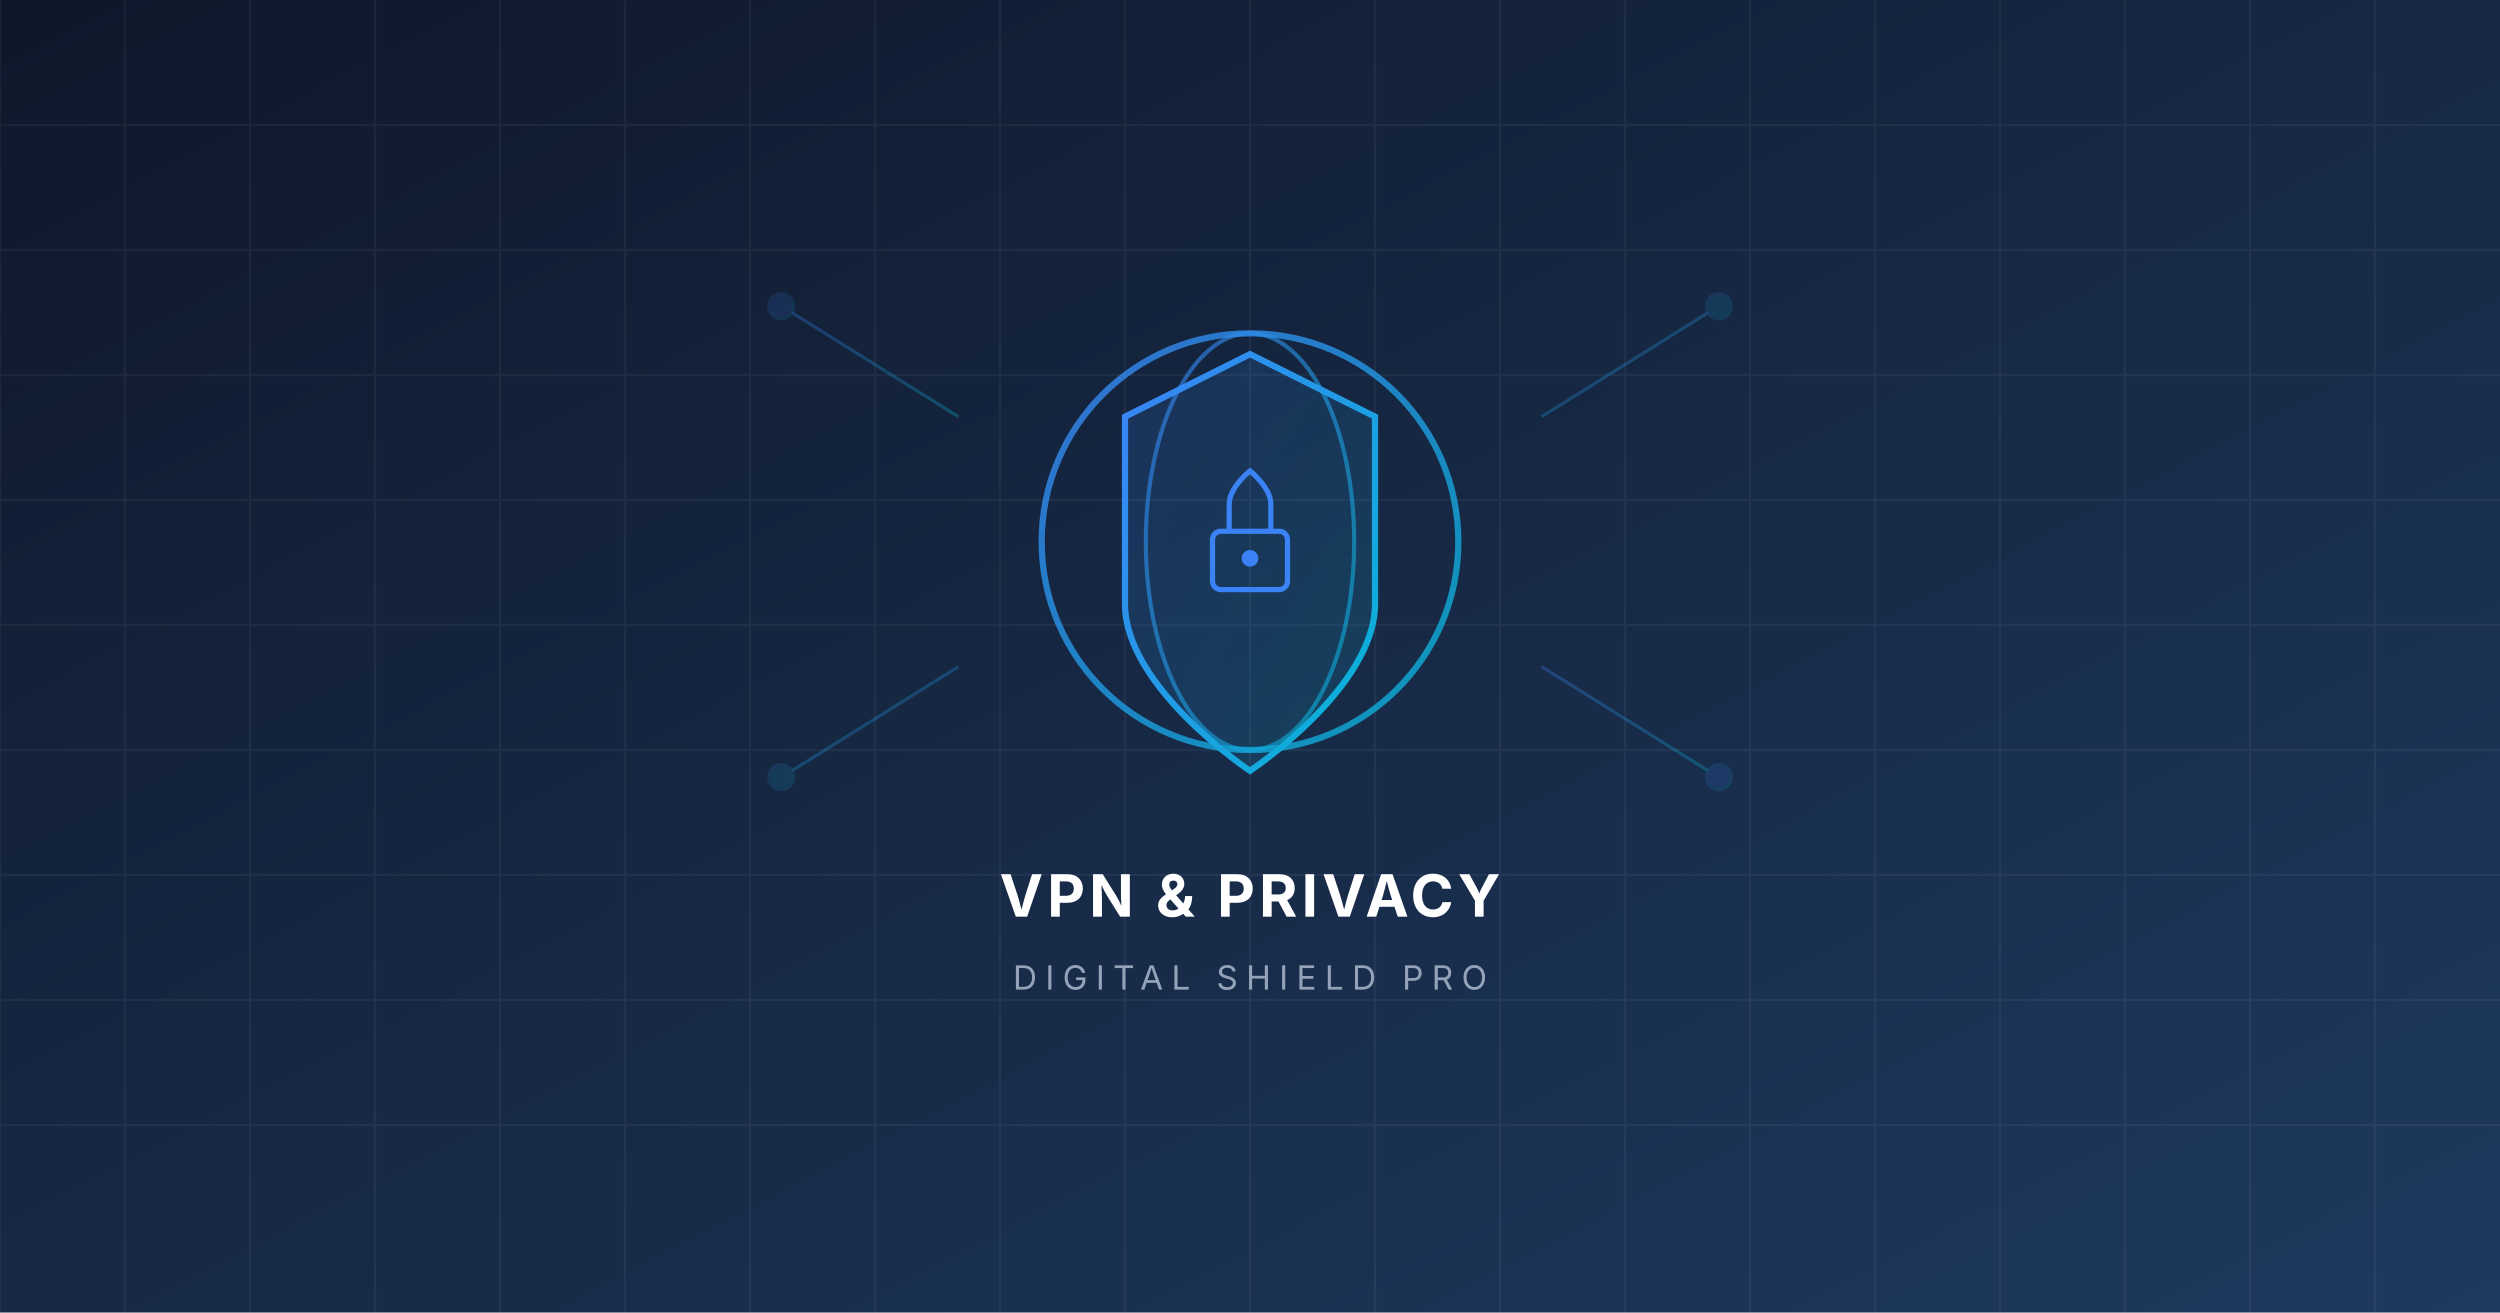
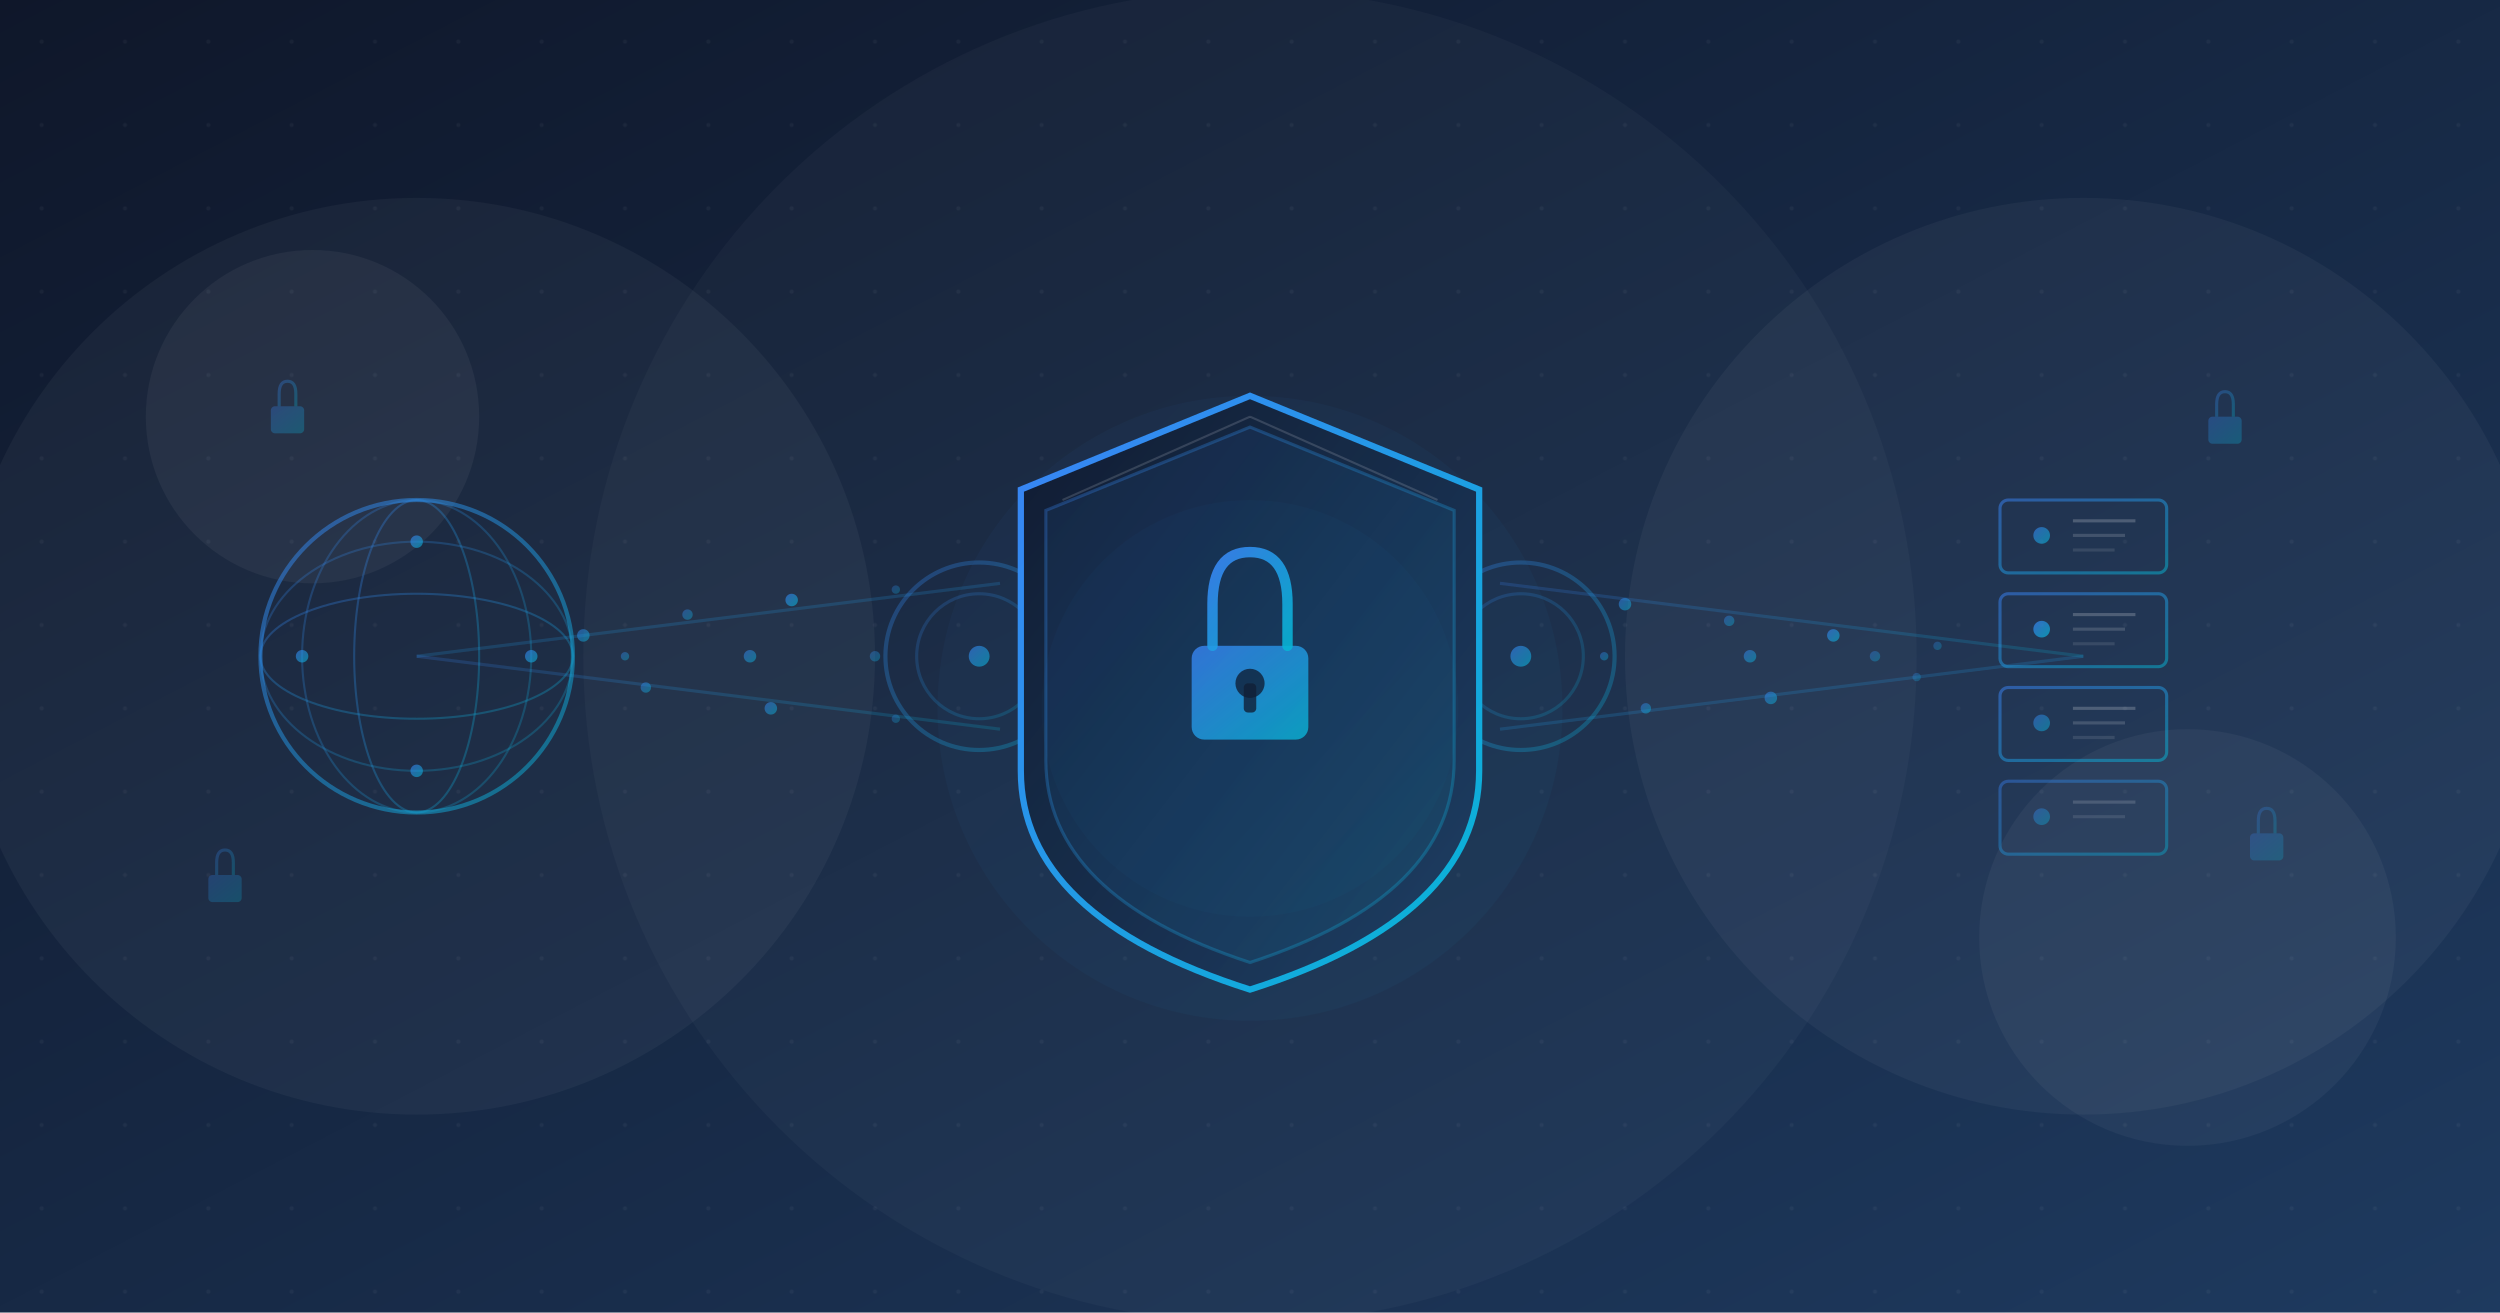
- <svg xmlns="http://www.w3.org/2000/svg" viewBox="0 0 1200 630" fill="none">
+ <svg xmlns="http://www.w3.org/2000/svg" viewBox="0 0 1200 630">
  <defs>
    <linearGradient id="bg" x1="0%" y1="0%" x2="100%" y2="100%">
-       <stop offset="0%" style="stop-color:#0f172a" />
-       <stop offset="100%" style="stop-color:#1e3a5f" />
+       <stop offset="0%" stop-color="#0f172a" />
+       <stop offset="100%" stop-color="#1e3a5f" />
    </linearGradient>
    <linearGradient id="accent" x1="0%" y1="0%" x2="100%" y2="100%">
-       <stop offset="0%" style="stop-color:#3b82f6" />
-       <stop offset="100%" style="stop-color:#06b6d4" />
+       <stop offset="0%" stop-color="#3b82f6" />
+       <stop offset="100%" stop-color="#06b6d4" />
    </linearGradient>
+     <pattern id="dots" width="40" height="40" patternUnits="userSpaceOnUse">
+       <circle cx="20" cy="20" r="1" fill="white" opacity="0.04" />
+     </pattern>
  </defs>
  <rect width="1200" height="630" fill="url(#bg)" />
-   <g opacity="0.05" stroke="#fff" stroke-width="1">
-     <line x1="0" y1="0" x2="0" y2="630" />
-     <line x1="60" y1="0" x2="60" y2="630" />
-     <line x1="120" y1="0" x2="120" y2="630" />
-     <line x1="180" y1="0" x2="180" y2="630" />
-     <line x1="240" y1="0" x2="240" y2="630" />
-     <line x1="300" y1="0" x2="300" y2="630" />
-     <line x1="360" y1="0" x2="360" y2="630" />
-     <line x1="420" y1="0" x2="420" y2="630" />
-     <line x1="480" y1="0" x2="480" y2="630" />
-     <line x1="540" y1="0" x2="540" y2="630" />
-     <line x1="600" y1="0" x2="600" y2="630" />
-     <line x1="660" y1="0" x2="660" y2="630" />
-     <line x1="720" y1="0" x2="720" y2="630" />
-     <line x1="780" y1="0" x2="780" y2="630" />
-     <line x1="840" y1="0" x2="840" y2="630" />
-     <line x1="900" y1="0" x2="900" y2="630" />
-     <line x1="960" y1="0" x2="960" y2="630" />
-     <line x1="1020" y1="0" x2="1020" y2="630" />
-     <line x1="1080" y1="0" x2="1080" y2="630" />
-     <line x1="1140" y1="0" x2="1140" y2="630" />
-     <line x1="0" y1="60" x2="1200" y2="60" />
-     <line x1="0" y1="120" x2="1200" y2="120" />
-     <line x1="0" y1="180" x2="1200" y2="180" />
-     <line x1="0" y1="240" x2="1200" y2="240" />
-     <line x1="0" y1="300" x2="1200" y2="300" />
-     <line x1="0" y1="360" x2="1200" y2="360" />
-     <line x1="0" y1="420" x2="1200" y2="420" />
-     <line x1="0" y1="480" x2="1200" y2="480" />
-     <line x1="0" y1="540" x2="1200" y2="540" />
-   </g>
-   <circle cx="600" cy="260" r="100" stroke="url(#accent)" stroke-width="3" fill="none" opacity="0.8" />
-   <ellipse cx="600" cy="260" rx="50" ry="100" stroke="url(#accent)" stroke-width="2" fill="none" opacity="0.6" />
-   <line x1="500" y1="260" x2="700" y2="260" stroke="url(#accent)" stroke-width="2" opacity="0.6" />
-   <line x1="520" y1="200" x2="680" y2="200" stroke="url(#accent)" stroke-width="2" opacity="0.4" />
-   <line x1="520" y1="320" x2="680" y2="320" stroke="url(#accent)" stroke-width="2" opacity="0.4" />
-   <path d="M600 170 L660 200 L660 290 C660 330 600 370 600 370 C600 370 540 330 540 290 L540 200 Z" stroke="url(#accent)" stroke-width="3" fill="url(#accent)" fill-opacity="0.15" />
-   <rect x="582" y="255" width="36" height="28" rx="4" stroke="#3b82f6" stroke-width="2.5" fill="none" />
-   <path d="M590 255 L590 242 C590 234 600 226 600 226 C600 226 610 234 610 242 L610 255" stroke="#3b82f6" stroke-width="2.5" fill="none" />
-   <circle cx="600" cy="268" r="4" fill="#3b82f6" />
-   <g stroke="url(#accent)" stroke-width="1.5" opacity="0.3">
-     <line x1="460" y1="200" x2="380" y2="150" />
-     <circle cx="375" cy="147" r="6" fill="#3b82f6" opacity="0.5" />
-     <line x1="740" y1="200" x2="820" y2="150" />
-     <circle cx="825" cy="147" r="6" fill="#06b6d4" opacity="0.5" />
-     <line x1="460" y1="320" x2="380" y2="370" />
-     <circle cx="375" cy="373" r="6" fill="#06b6d4" opacity="0.5" />
-     <line x1="740" y1="320" x2="820" y2="370" />
-     <circle cx="825" cy="373" r="6" fill="#3b82f6" opacity="0.5" />
-   </g>
-   <text x="600" y="440" font-family="system-ui, -apple-system, sans-serif" font-size="28" font-weight="700" fill="#fff" text-anchor="middle" letter-spacing="2">VPN &amp; PRIVACY</text>
-   <text x="600" y="475" font-family="system-ui, -apple-system, sans-serif" font-size="16" fill="#94a3b8" text-anchor="middle" letter-spacing="4">DIGITAL SHIELD PRO</text>
+   <rect width="1200" height="630" fill="url(#dots)" />
+   <circle cx="200" cy="315" r="220" fill="white" opacity="0.04" />
+   <circle cx="1000" cy="315" r="220" fill="white" opacity="0.04" />
+   <circle cx="600" cy="315" r="320" fill="white" opacity="0.03" />
+   <circle cx="150" cy="200" r="80" fill="white" opacity="0.05" />
+   <circle cx="1050" cy="450" r="100" fill="white" opacity="0.04" />
+   <line x1="200" y1="315" x2="480" y2="280" stroke="url(#accent)" stroke-width="1.5" opacity="0.2" />
+   <line x1="200" y1="315" x2="480" y2="350" stroke="url(#accent)" stroke-width="1.5" opacity="0.2" />
+   <line x1="200" y1="315" x2="480" y2="315" stroke="url(#accent)" stroke-width="1.5" opacity="0.25" />
+   <line x1="720" y1="280" x2="1000" y2="315" stroke="url(#accent)" stroke-width="1.5" opacity="0.2" />
+   <line x1="720" y1="350" x2="1000" y2="315" stroke="url(#accent)" stroke-width="1.5" opacity="0.2" />
+   <line x1="720" y1="315" x2="1000" y2="315" stroke="url(#accent)" stroke-width="1.5" opacity="0.25" />
+   <circle cx="280" cy="305" r="3" fill="url(#accent)" opacity="0.5" />
+   <circle cx="330" cy="295" r="2.5" fill="url(#accent)" opacity="0.4" />
+   <circle cx="380" cy="288" r="3" fill="url(#accent)" opacity="0.6" />
+   <circle cx="430" cy="283" r="2" fill="url(#accent)" opacity="0.3" />
+   <circle cx="300" cy="315" r="2" fill="url(#accent)" opacity="0.4" />
+   <circle cx="360" cy="315" r="3" fill="url(#accent)" opacity="0.5" />
+   <circle cx="420" cy="315" r="2.5" fill="url(#accent)" opacity="0.35" />
+   <circle cx="310" cy="330" r="2.5" fill="url(#accent)" opacity="0.45" />
+   <circle cx="370" cy="340" r="3" fill="url(#accent)" opacity="0.5" />
+   <circle cx="430" cy="345" r="2" fill="url(#accent)" opacity="0.3" />
+   <circle cx="780" cy="290" r="3" fill="url(#accent)" opacity="0.5" />
+   <circle cx="830" cy="298" r="2.5" fill="url(#accent)" opacity="0.4" />
+   <circle cx="880" cy="305" r="3" fill="url(#accent)" opacity="0.6" />
+   <circle cx="930" cy="310" r="2" fill="url(#accent)" opacity="0.3" />
+   <circle cx="770" cy="315" r="2" fill="url(#accent)" opacity="0.4" />
+   <circle cx="840" cy="315" r="3" fill="url(#accent)" opacity="0.5" />
+   <circle cx="900" cy="315" r="2.5" fill="url(#accent)" opacity="0.35" />
+   <circle cx="790" cy="340" r="2.5" fill="url(#accent)" opacity="0.45" />
+   <circle cx="850" cy="335" r="3" fill="url(#accent)" opacity="0.5" />
+   <circle cx="920" cy="325" r="2" fill="url(#accent)" opacity="0.3" />
+   <circle cx="200" cy="315" r="75" fill="none" stroke="url(#accent)" stroke-width="2" opacity="0.5" />
+   <ellipse cx="200" cy="315" rx="75" ry="30" fill="none" stroke="url(#accent)" stroke-width="1" opacity="0.3" />
+   <ellipse cx="200" cy="315" rx="75" ry="55" fill="none" stroke="url(#accent)" stroke-width="1" opacity="0.25" />
+   <ellipse cx="200" cy="315" rx="30" ry="75" fill="none" stroke="url(#accent)" stroke-width="1" opacity="0.3" />
+   <ellipse cx="200" cy="315" rx="55" ry="75" fill="none" stroke="url(#accent)" stroke-width="1" opacity="0.25" />
+   <line x1="200" y1="240" x2="200" y2="390" stroke="url(#accent)" stroke-width="1" opacity="0.3" />
+   <line x1="125" y1="315" x2="275" y2="315" stroke="url(#accent)" stroke-width="1" opacity="0.3" />
+   <circle cx="200" cy="260" r="3" fill="url(#accent)" opacity="0.6" />
+   <circle cx="200" cy="370" r="3" fill="url(#accent)" opacity="0.6" />
+   <circle cx="145" cy="315" r="3" fill="url(#accent)" opacity="0.6" />
+   <circle cx="255" cy="315" r="3" fill="url(#accent)" opacity="0.6" />
+   <rect x="960" y="240" width="80" height="35" rx="4" fill="none" stroke="url(#accent)" stroke-width="1.5" opacity="0.5" />
+   <circle cx="980" cy="257" r="4" fill="url(#accent)" opacity="0.6" />
+   <line x1="995" y1="250" x2="1025" y2="250" stroke="white" stroke-width="1.5" opacity="0.2" />
+   <line x1="995" y1="257" x2="1020" y2="257" stroke="white" stroke-width="1.5" opacity="0.15" />
+   <line x1="995" y1="264" x2="1015" y2="264" stroke="white" stroke-width="1.5" opacity="0.1" />
+   <rect x="960" y="285" width="80" height="35" rx="4" fill="none" stroke="url(#accent)" stroke-width="1.5" opacity="0.5" />
+   <circle cx="980" cy="302" r="4" fill="url(#accent)" opacity="0.7" />
+   <line x1="995" y1="295" x2="1025" y2="295" stroke="white" stroke-width="1.5" opacity="0.2" />
+   <line x1="995" y1="302" x2="1020" y2="302" stroke="white" stroke-width="1.5" opacity="0.15" />
+   <line x1="995" y1="309" x2="1015" y2="309" stroke="white" stroke-width="1.5" opacity="0.1" />
+   <rect x="960" y="330" width="80" height="35" rx="4" fill="none" stroke="url(#accent)" stroke-width="1.5" opacity="0.5" />
+   <circle cx="980" cy="347" r="4" fill="url(#accent)" opacity="0.5" />
+   <line x1="995" y1="340" x2="1025" y2="340" stroke="white" stroke-width="1.5" opacity="0.2" />
+   <line x1="995" y1="347" x2="1020" y2="347" stroke="white" stroke-width="1.5" opacity="0.15" />
+   <line x1="995" y1="354" x2="1015" y2="354" stroke="white" stroke-width="1.5" opacity="0.1" />
+   <rect x="960" y="375" width="80" height="35" rx="4" fill="none" stroke="url(#accent)" stroke-width="1.5" opacity="0.4" />
+   <circle cx="980" cy="392" r="4" fill="url(#accent)" opacity="0.4" />
+   <line x1="995" y1="385" x2="1025" y2="385" stroke="white" stroke-width="1.5" opacity="0.15" />
+   <line x1="995" y1="392" x2="1020" y2="392" stroke="white" stroke-width="1.5" opacity="0.1" />
+   <circle cx="470" cy="315" r="45" fill="none" stroke="url(#accent)" stroke-width="2" opacity="0.3" />
+   <circle cx="470" cy="315" r="30" fill="none" stroke="url(#accent)" stroke-width="1.5" opacity="0.2" />
+   <circle cx="730" cy="315" r="45" fill="none" stroke="url(#accent)" stroke-width="2" opacity="0.3" />
+   <circle cx="730" cy="315" r="30" fill="none" stroke="url(#accent)" stroke-width="1.5" opacity="0.2" />
+   <line x1="470" y1="270" x2="730" y2="270" stroke="url(#accent)" stroke-width="1" opacity="0.15" />
+   <line x1="470" y1="360" x2="730" y2="360" stroke="url(#accent)" stroke-width="1" opacity="0.15" />
+   <line x1="470" y1="285" x2="730" y2="285" stroke="url(#accent)" stroke-width="0.8" opacity="0.1" />
+   <line x1="470" y1="345" x2="730" y2="345" stroke="url(#accent)" stroke-width="0.8" opacity="0.1" />
+   <path d="M600,190 L710,235 L710,370 Q710,440 600,475 Q490,440 490,370 L490,235 Z" fill="url(#bg)" stroke="url(#accent)" stroke-width="3" />
+   <path d="M600,205 L698,245 L698,365 Q698,430 600,462 Q502,430 502,365 L502,245 Z" fill="url(#accent)" opacity="0.08" />
+   <path d="M600,205 L698,245 L698,365 Q698,430 600,462 Q502,430 502,365 L502,245 Z" fill="none" stroke="url(#accent)" stroke-width="1.5" opacity="0.3" />
+   <rect x="572" y="310" width="56" height="45" rx="6" fill="url(#accent)" opacity="0.8" />
+   <path d="M582,310 L582,290 Q582,265 600,265 Q618,265 618,290 L618,310" fill="none" stroke="url(#accent)" stroke-width="5" stroke-linecap="round" opacity="0.9" />
+   <circle cx="600" cy="328" r="7" fill="#0f172a" opacity="0.8" />
+   <rect x="597" y="328" width="6" height="14" rx="2" fill="#0f172a" opacity="0.8" />
+   <path d="M600,200 L690,240" stroke="white" stroke-width="1" opacity="0.15" />
+   <path d="M600,200 L510,240" stroke="white" stroke-width="1" opacity="0.15" />
+   <circle cx="470" cy="315" r="5" fill="url(#accent)" opacity="0.6" />
+   <circle cx="730" cy="315" r="5" fill="url(#accent)" opacity="0.6" />
+   <rect x="130" y="195" width="16" height="13" rx="2" fill="url(#accent)" opacity="0.3" />
+   <path d="M134,195 L134,189 Q134,183 138,183 Q142,183 142,189 L142,195" fill="none" stroke="url(#accent)" stroke-width="1.5" opacity="0.3" />
+   <rect x="1060" y="200" width="16" height="13" rx="2" fill="url(#accent)" opacity="0.3" />
+   <path d="M1064,200 L1064,194 Q1064,188 1068,188 Q1072,188 1072,194 L1072,200" fill="none" stroke="url(#accent)" stroke-width="1.5" opacity="0.3" />
+   <rect x="100" y="420" width="16" height="13" rx="2" fill="url(#accent)" opacity="0.25" />
+   <path d="M104,420 L104,414 Q104,408 108,408 Q112,408 112,414 L112,420" fill="none" stroke="url(#accent)" stroke-width="1.5" opacity="0.25" />
+   <rect x="1080" y="400" width="16" height="13" rx="2" fill="url(#accent)" opacity="0.25" />
+   <path d="M1084,400 L1084,394 Q1084,388 1088,388 Q1092,388 1092,394 L1092,400" fill="none" stroke="url(#accent)" stroke-width="1.5" opacity="0.25" />
+   <circle cx="600" cy="340" r="150" fill="url(#accent)" opacity="0.04" />
+   <circle cx="600" cy="340" r="100" fill="url(#accent)" opacity="0.03" />
</svg>
